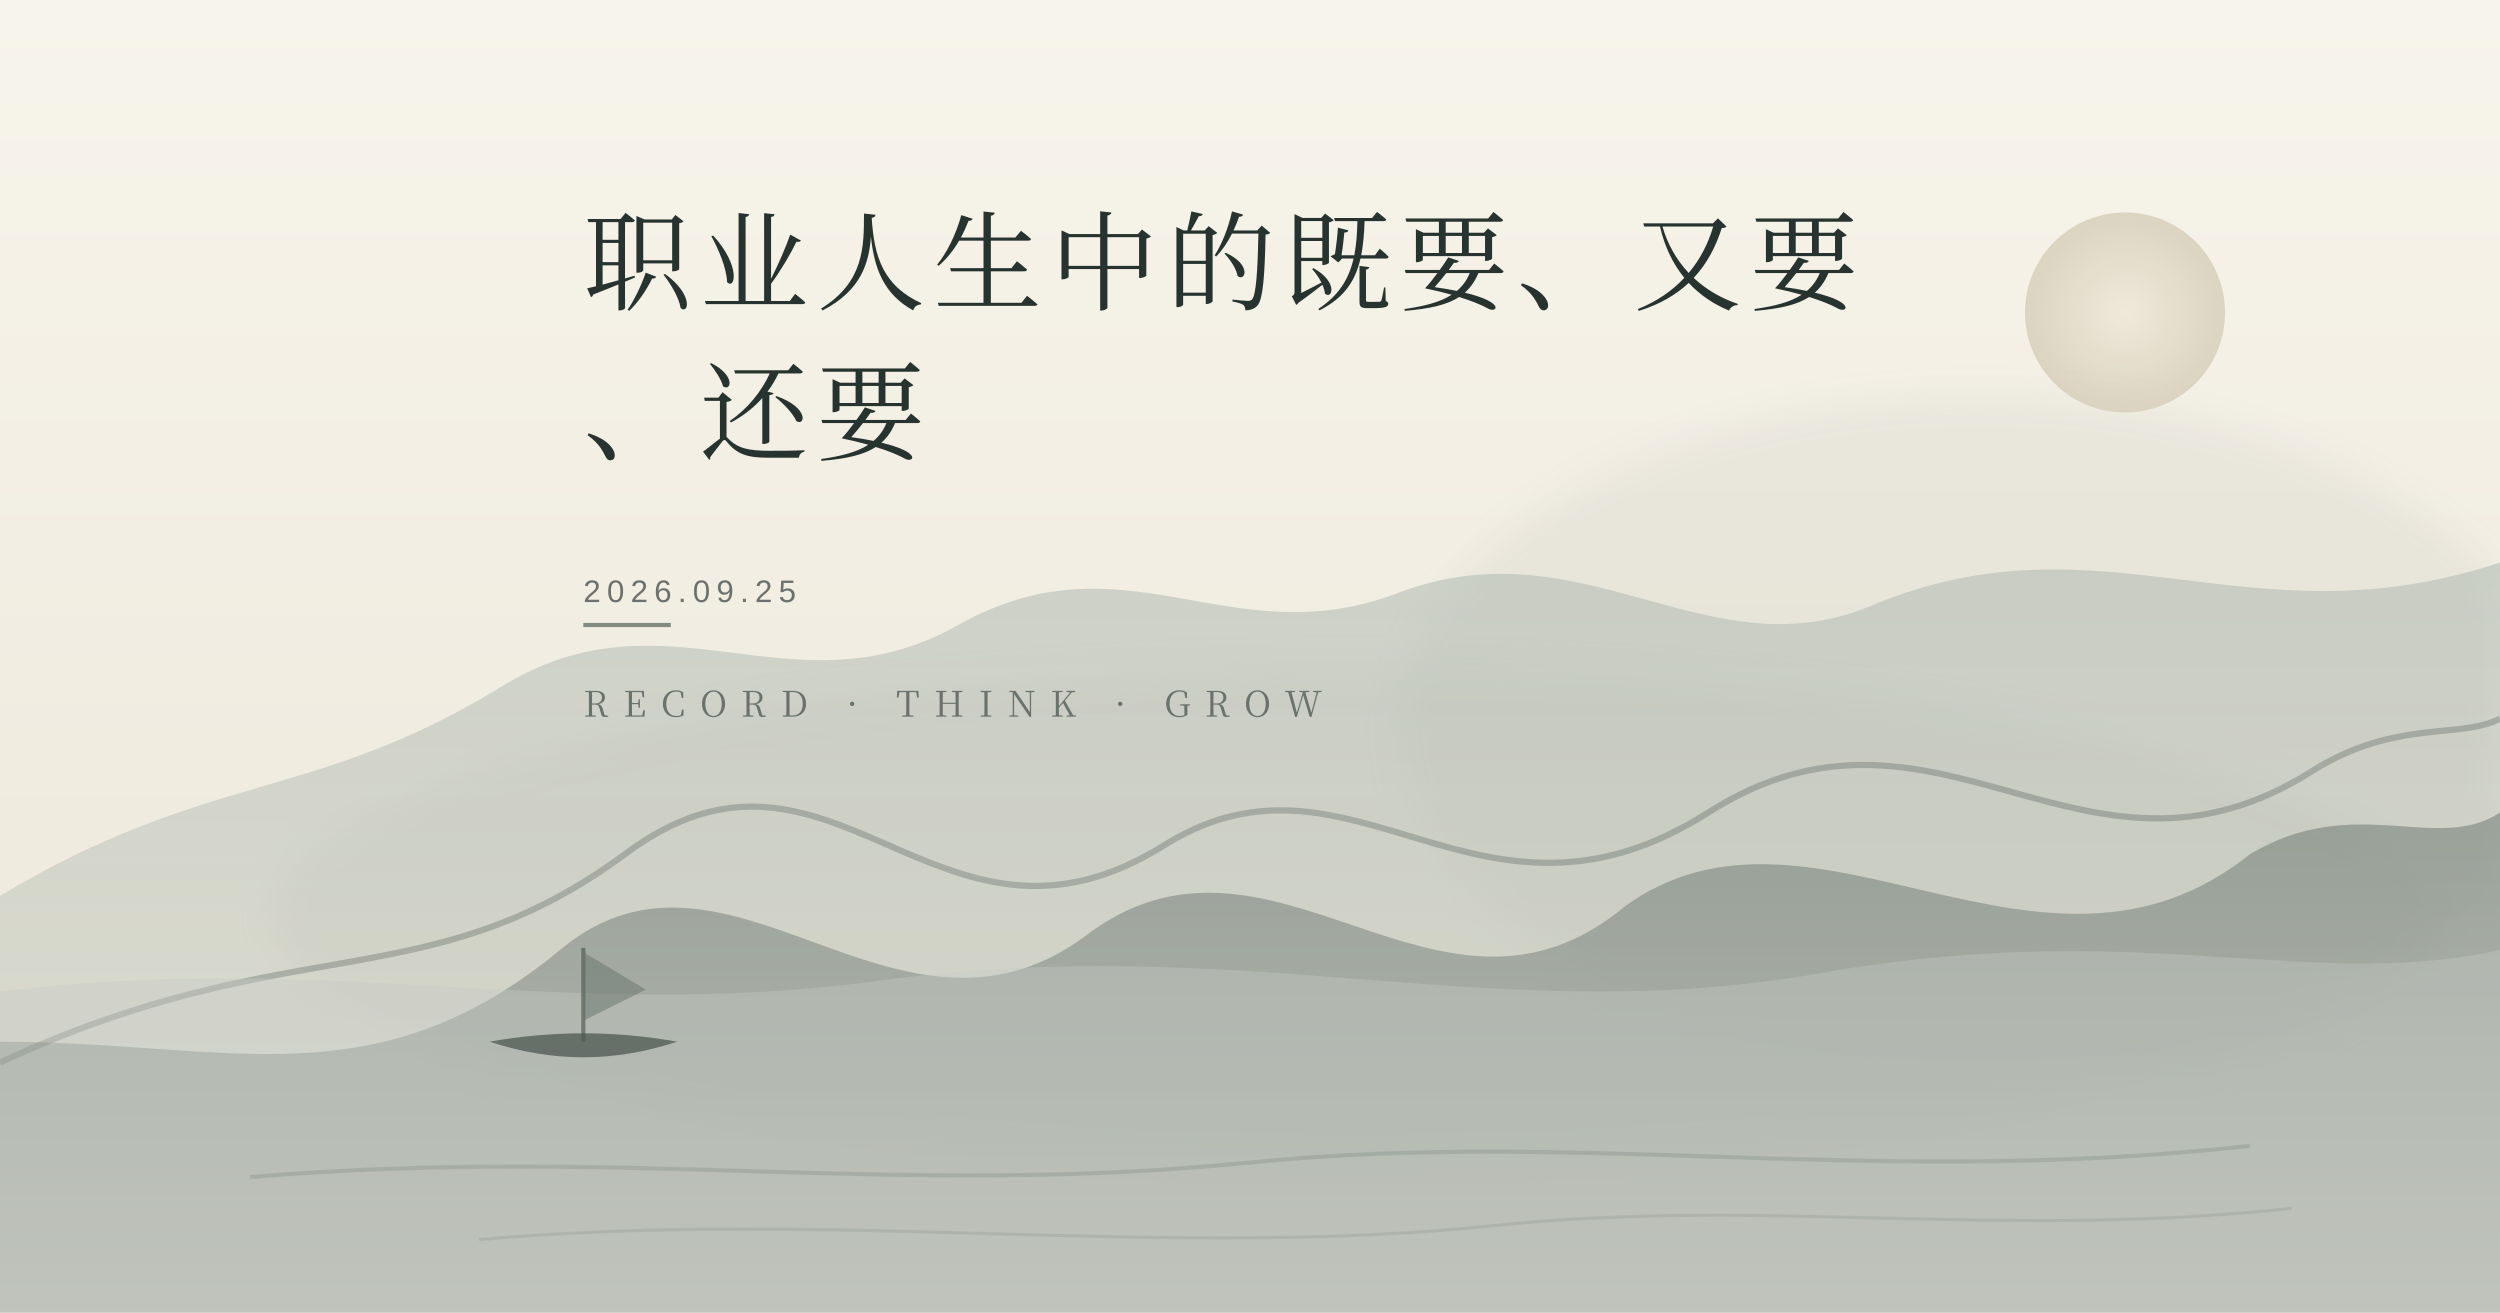
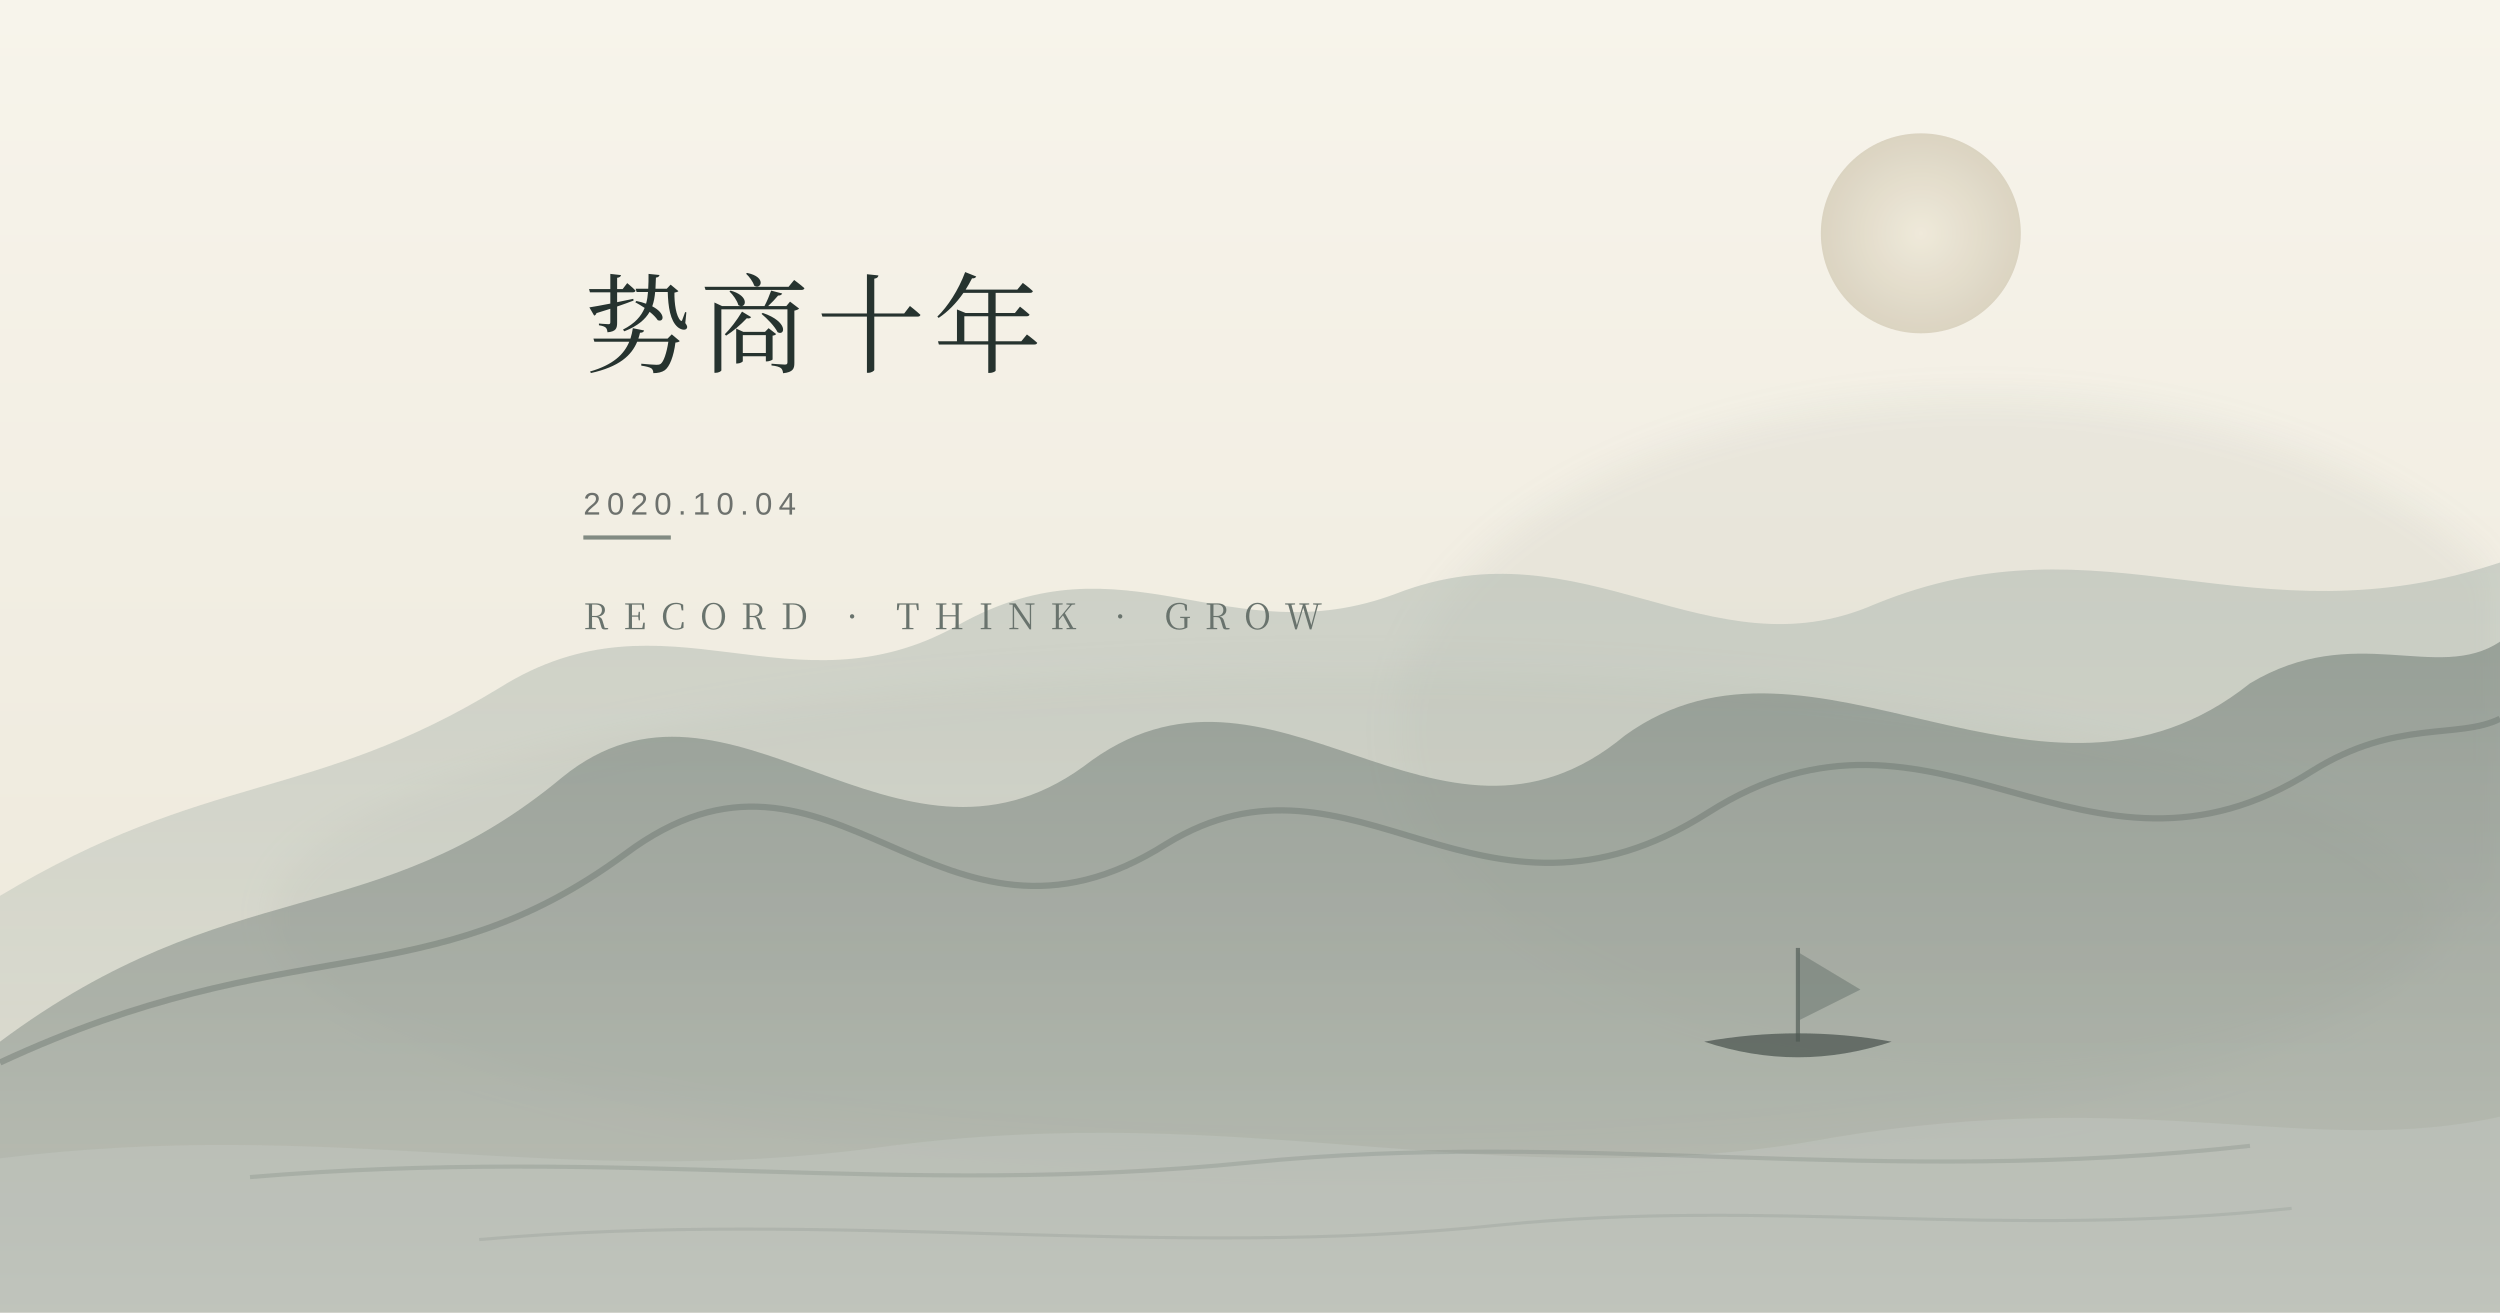
<svg xmlns="http://www.w3.org/2000/svg" width="1200" height="630" viewBox="0 0 1200 630">
  <defs>
    <linearGradient id="paper" x1="0" y1="0" x2="0" y2="1">
      <stop offset="0%" stop-color="#f7f4eb" />
      <stop offset="100%" stop-color="#ebe6d8" />
    </linearGradient>
    <linearGradient id="farMountain" x1="0" y1="0" x2="0" y2="1">
      <stop offset="0%" stop-color="#aeb8b0" />
      <stop offset="100%" stop-color="#d8d8cc" />
    </linearGradient>
    <linearGradient id="nearMountain" x1="0" y1="0" x2="0" y2="1">
      <stop offset="0%" stop-color="#69756f" />
      <stop offset="100%" stop-color="#9ba39b" />
    </linearGradient>
    <filter id="inkBlur">
      <feGaussianBlur stdDeviation="8" />
    </filter>
    <radialGradient id="moon">
      <stop offset="0%" stop-color="#eee8d8" />
      <stop offset="100%" stop-color="#d8d0bd" />
    </radialGradient>
    <style>

      .title {

        font-family:
          "Noto Serif CJK SC",
          "Source Han Serif SC",
          "Songti SC",
          "STSong",
          serif;

        font-size:
          52px;

        font-weight:
          500;

        letter-spacing:
          4px;

        fill:
          #26332f;
      }


      .subtitle {

        font-family:
          "Noto Serif CJK SC",
          "Source Han Serif SC",
          "Songti SC",
          "STSong",
          serif;

        font-size:
          17px;

        letter-spacing:
          7px;

        fill:
          #69736d;
      }


      .date {

        font-family:
          "Helvetica Neue",
          Arial,
          sans-serif;

        font-size:
          15px;

        letter-spacing:
          3px;

        fill:
          #6d716d;
      }

    </style>
  </defs>
  <rect x="0" y="0" width="1200" height="630" fill="url(#paper)" />
  <ellipse cx="650" cy="440" rx="520" ry="120" fill="#89958c" opacity="0.12" filter="url(#inkBlur)" />
  <ellipse cx="950" cy="350" rx="280" ry="160" fill="#738078" opacity="0.08" filter="url(#inkBlur)" />
-   <circle cx="1020" cy="150" r="48" fill="url(#moon)" opacity="0.9" />
+   <circle cx="922" cy="112" r="48" fill="url(#moon)" opacity="0.9" />
  <path d="       M0 430        C100 370         150 385         240 330        C320 280         380 345         460 300        C540 255         590 315         670 285        C760 250         820 325         900 290        C1010 245         1080 310         1200 270        L1200 630       L0 630       Z     " fill="url(#farMountain)" opacity="0.55" />
-   <path d="       M0 500        C110 500         180 530         270 455        C350 390         430 515         520 450        C610 380         690 510         780 435        C870 370         980 490         1080 410        C1130 380         1170 410         1200 390        L1200 630       L0 630       Z     " fill="url(#nearMountain)" opacity="0.52" />
+   <path d="       M0 500        C110 418         180 448         270 373        C350 308         430 433         520 368        C610 298         690 428         780 353        C870 288         980 408         1080 328        C1130 298         1170 328         1200 308        L1200 630       L0 630       Z     " fill="url(#nearMountain)" opacity="0.52" />
  <path d="       M0 510        C140 445         205 480         300 410        C400 335         450 475         560 405        C650 350         710 460         820 390        C930 320         1000 440         1110 370        C1150 345         1180 355         1200 345     " fill="none" stroke="#59645e" stroke-width="3" opacity="0.35" />
-   <path d="       M0 476        C160 456         270 491         420 471        C600 446         720 496         880 466        C1030 441         1110 476         1200 456        L1200 630       L0 630       Z     " fill="#c4cbc4" opacity="0.38" />
+   <path d="       M0 556        C160 536         270 571         420 551        C600 526         720 576         880 546        C1030 521         1110 556         1200 536        L1200 630       L0 630       Z     " fill="#c4cbc4" opacity="0.38" />
  <path d="       M120 565        C300 550         430 575         600 558        C760 542         900 570         1080 550     " fill="none" stroke="#77827b" stroke-width="2" opacity="0.28" />
  <path d="       M230 595        C400 580         560 605         720 588        C850 575         960 595         1100 580     " fill="none" stroke="#77827b" stroke-width="1.5" opacity="0.20" />
-   <text x="280" y="145" class="title">职业人生中的既要、又要</text>
-   <text x="280" y="217" class="title">、还要</text>
-   <rect x="280" y="299" width="42" height="2" fill="#52615a" opacity="0.7" />
-   <text x="280" y="344" class="subtitle">RECORD · THINK · GROW</text>
-   <text x="280" y="289" class="date">2026.09.25</text>
-   <path d="       M235 500        Q280 492         325 500        Q280 515         235 500        Z     " fill="#4d5752" opacity="0.75" />
-   <line x1="280" y1="500" x2="280" y2="455" stroke="#4d5752" stroke-width="2" opacity="0.65" />
-   <path d="       M280 457       L280 490       L310 475       Z     " fill="#66716b" opacity="0.5" />
+   <text x="280" y="175" class="title">势商十年</text>
+   <rect x="280" y="257" width="42" height="2" fill="#52615a" opacity="0.7" />
+   <text x="280" y="302" class="subtitle">RECORD · THINK · GROW</text>
+   <text x="280" y="247" class="date">2020.10.04</text>
+   <path d="       M818 500        Q863 492         908 500        Q863 515         818 500        Z     " fill="#4d5752" opacity="0.75" />
+   <line x1="863" y1="500" x2="863" y2="455" stroke="#4d5752" stroke-width="2" opacity="0.65" />
+   <path d="       M863 457       L863 490       L893 475       Z     " fill="#66716b" opacity="0.5" />
</svg>
